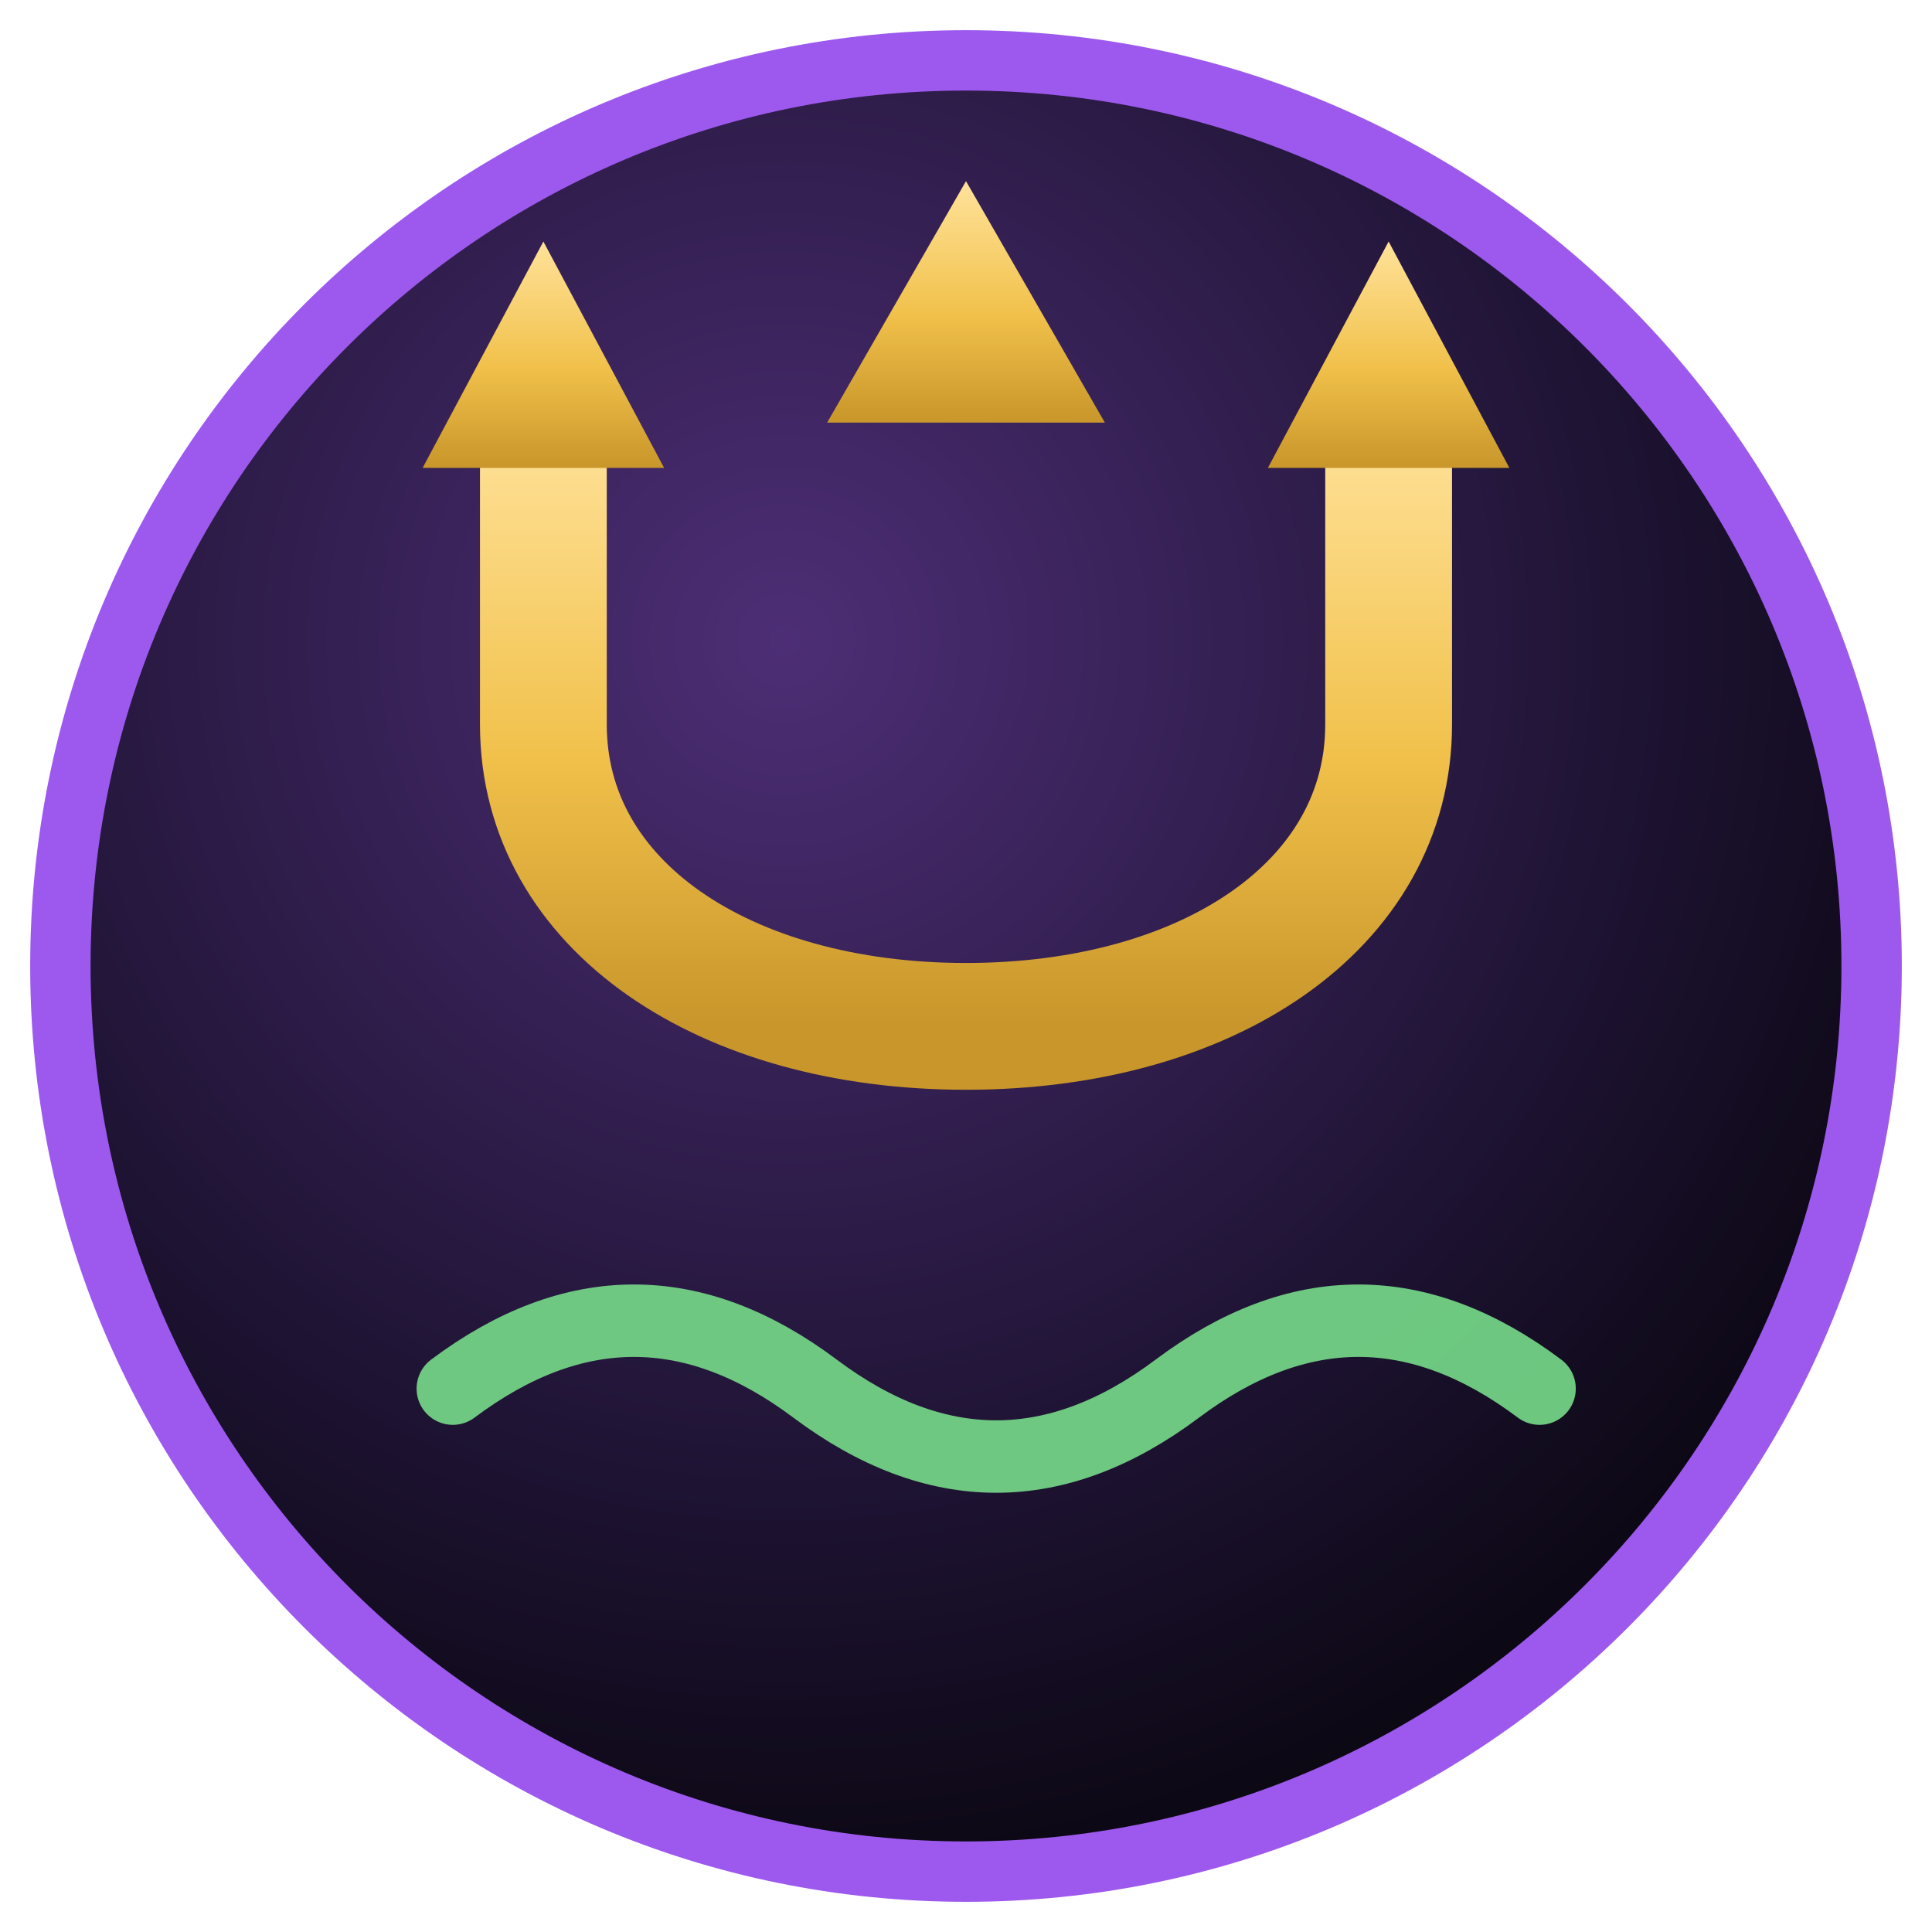
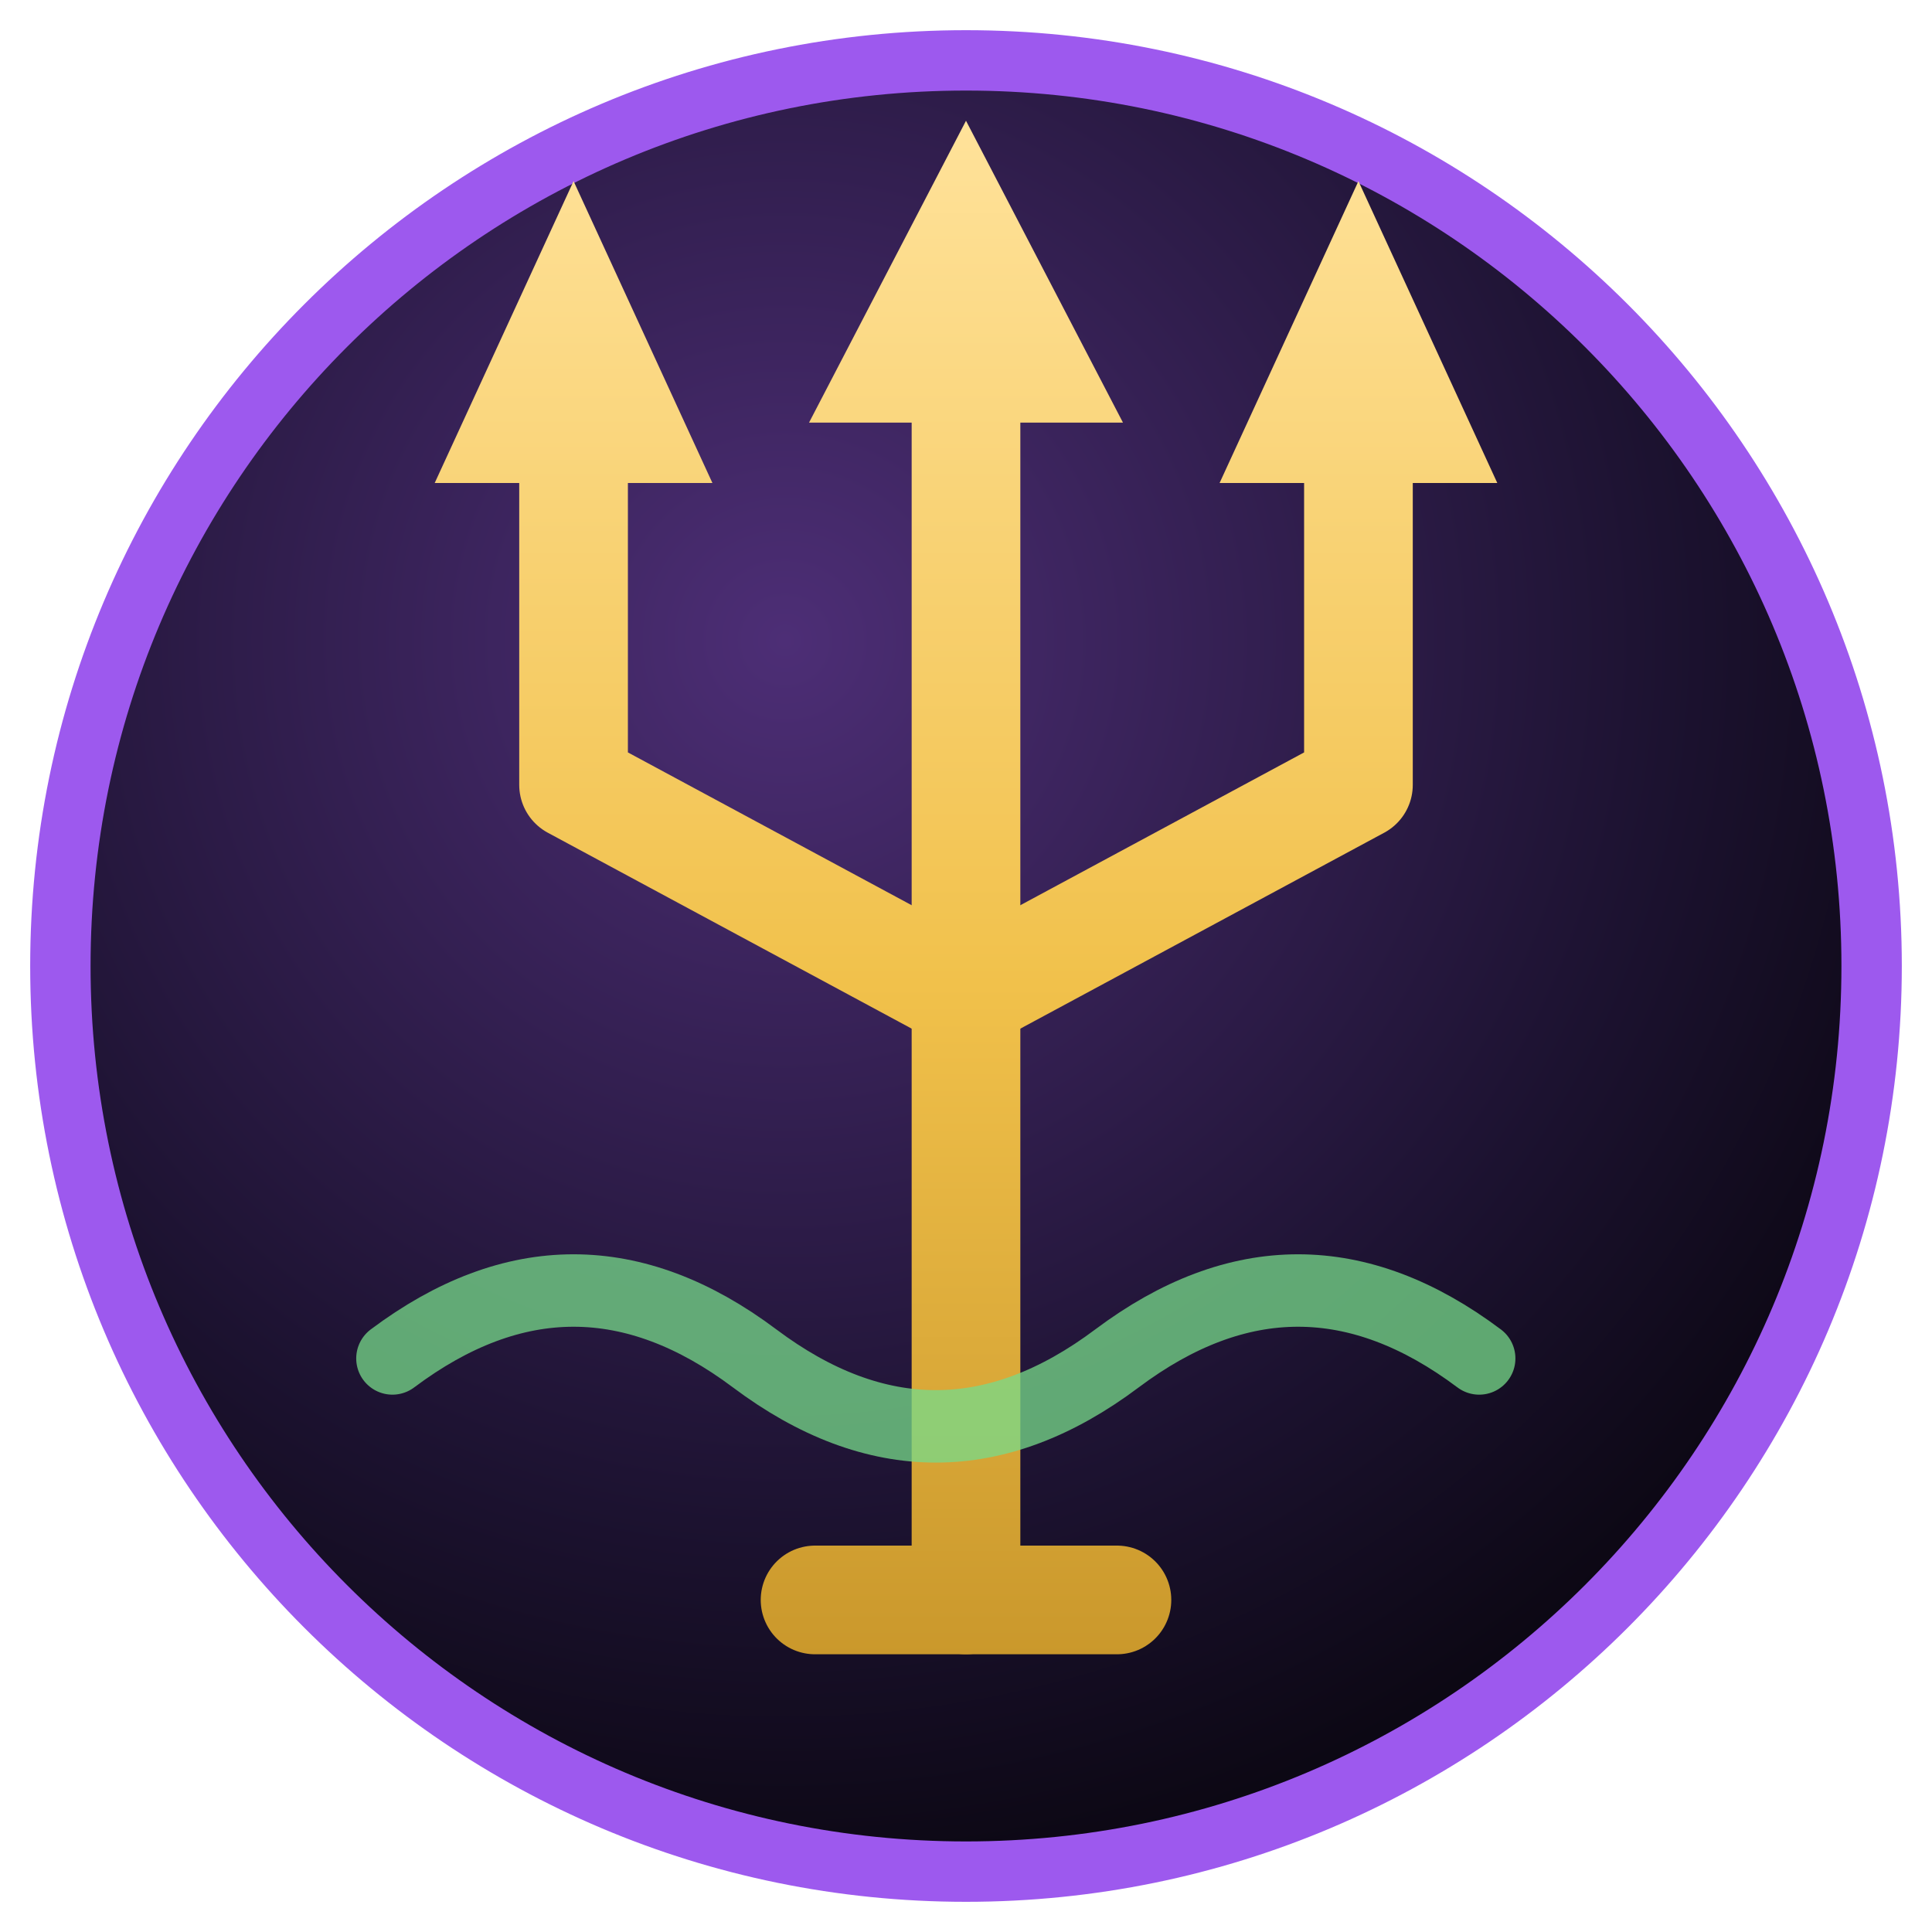
<svg xmlns="http://www.w3.org/2000/svg" viewBox="0 0 64 64" role="img" aria-label="POSEIDON trident">
  <defs>
    <radialGradient id="pd" cx="40%" cy="32%" r="70%">
      <stop offset="0" stop-color="#4d2e76" />
      <stop offset=".7" stop-color="#1c1230" />
      <stop offset="1" stop-color="#0b0712" />
    </radialGradient>
-     <linearGradient id="pg" x1="0" y1="0" x2="0" y2="1">
+     <linearGradient id="pg" gradientUnits="userSpaceOnUse" x1="0" y1="4" x2="0" y2="56">
      <stop offset="0" stop-color="#ffe29a" />
      <stop offset=".55" stop-color="#f1c14b" />
      <stop offset="1" stop-color="#c8962a" />
    </linearGradient>
  </defs>
  <circle cx="32" cy="32" r="30" fill="url(#pd)" stroke="#9d59ee" stroke-width="2" />
-   <g fill="none" stroke="url(#pg)" stroke-width="4.2" stroke-linecap="round" stroke-linejoin="round">
-     <path d="M32 12v42" />
-     <path d="M18 14v10c0 6 6 10 14 10s14-4 14-10V14" />
+   <g fill="none" stroke="url(#pg)" stroke-width="3.6" stroke-linecap="round" stroke-linejoin="round">
+     <path d="M32 13v40" />
+     <path d="M19 15v11l13 7 13-7V15" />
+     <path d="M27 53h10" />
  </g>
  <g fill="url(#pg)">
-     <path d="M32 6l-4.6 8h9.2z" />
-     <path d="M18 8l-4 7.5h8z" />
-     <path d="M46 8l-4 7.5h8z" />
+     <path d="M32 4l-5.2 10h10.4z" />
+     <path d="M19 6l-4.6 10h9.2z" />
+     <path d="M45 6l-4.6 10h9.2z" />
  </g>
-   <path d="M15 46c4-3 8-3 12 0s8 3 12 0 8-3 12 0" fill="none" stroke="#77db89" stroke-width="2.4" stroke-linecap="round" opacity=".9" />
+   <path d="M13 45c4-3 8-3 12 0s8 3 12 0 8-3 12 0" fill="none" stroke="#77db89" stroke-width="2.4" stroke-linecap="round" opacity=".75" />
</svg>
